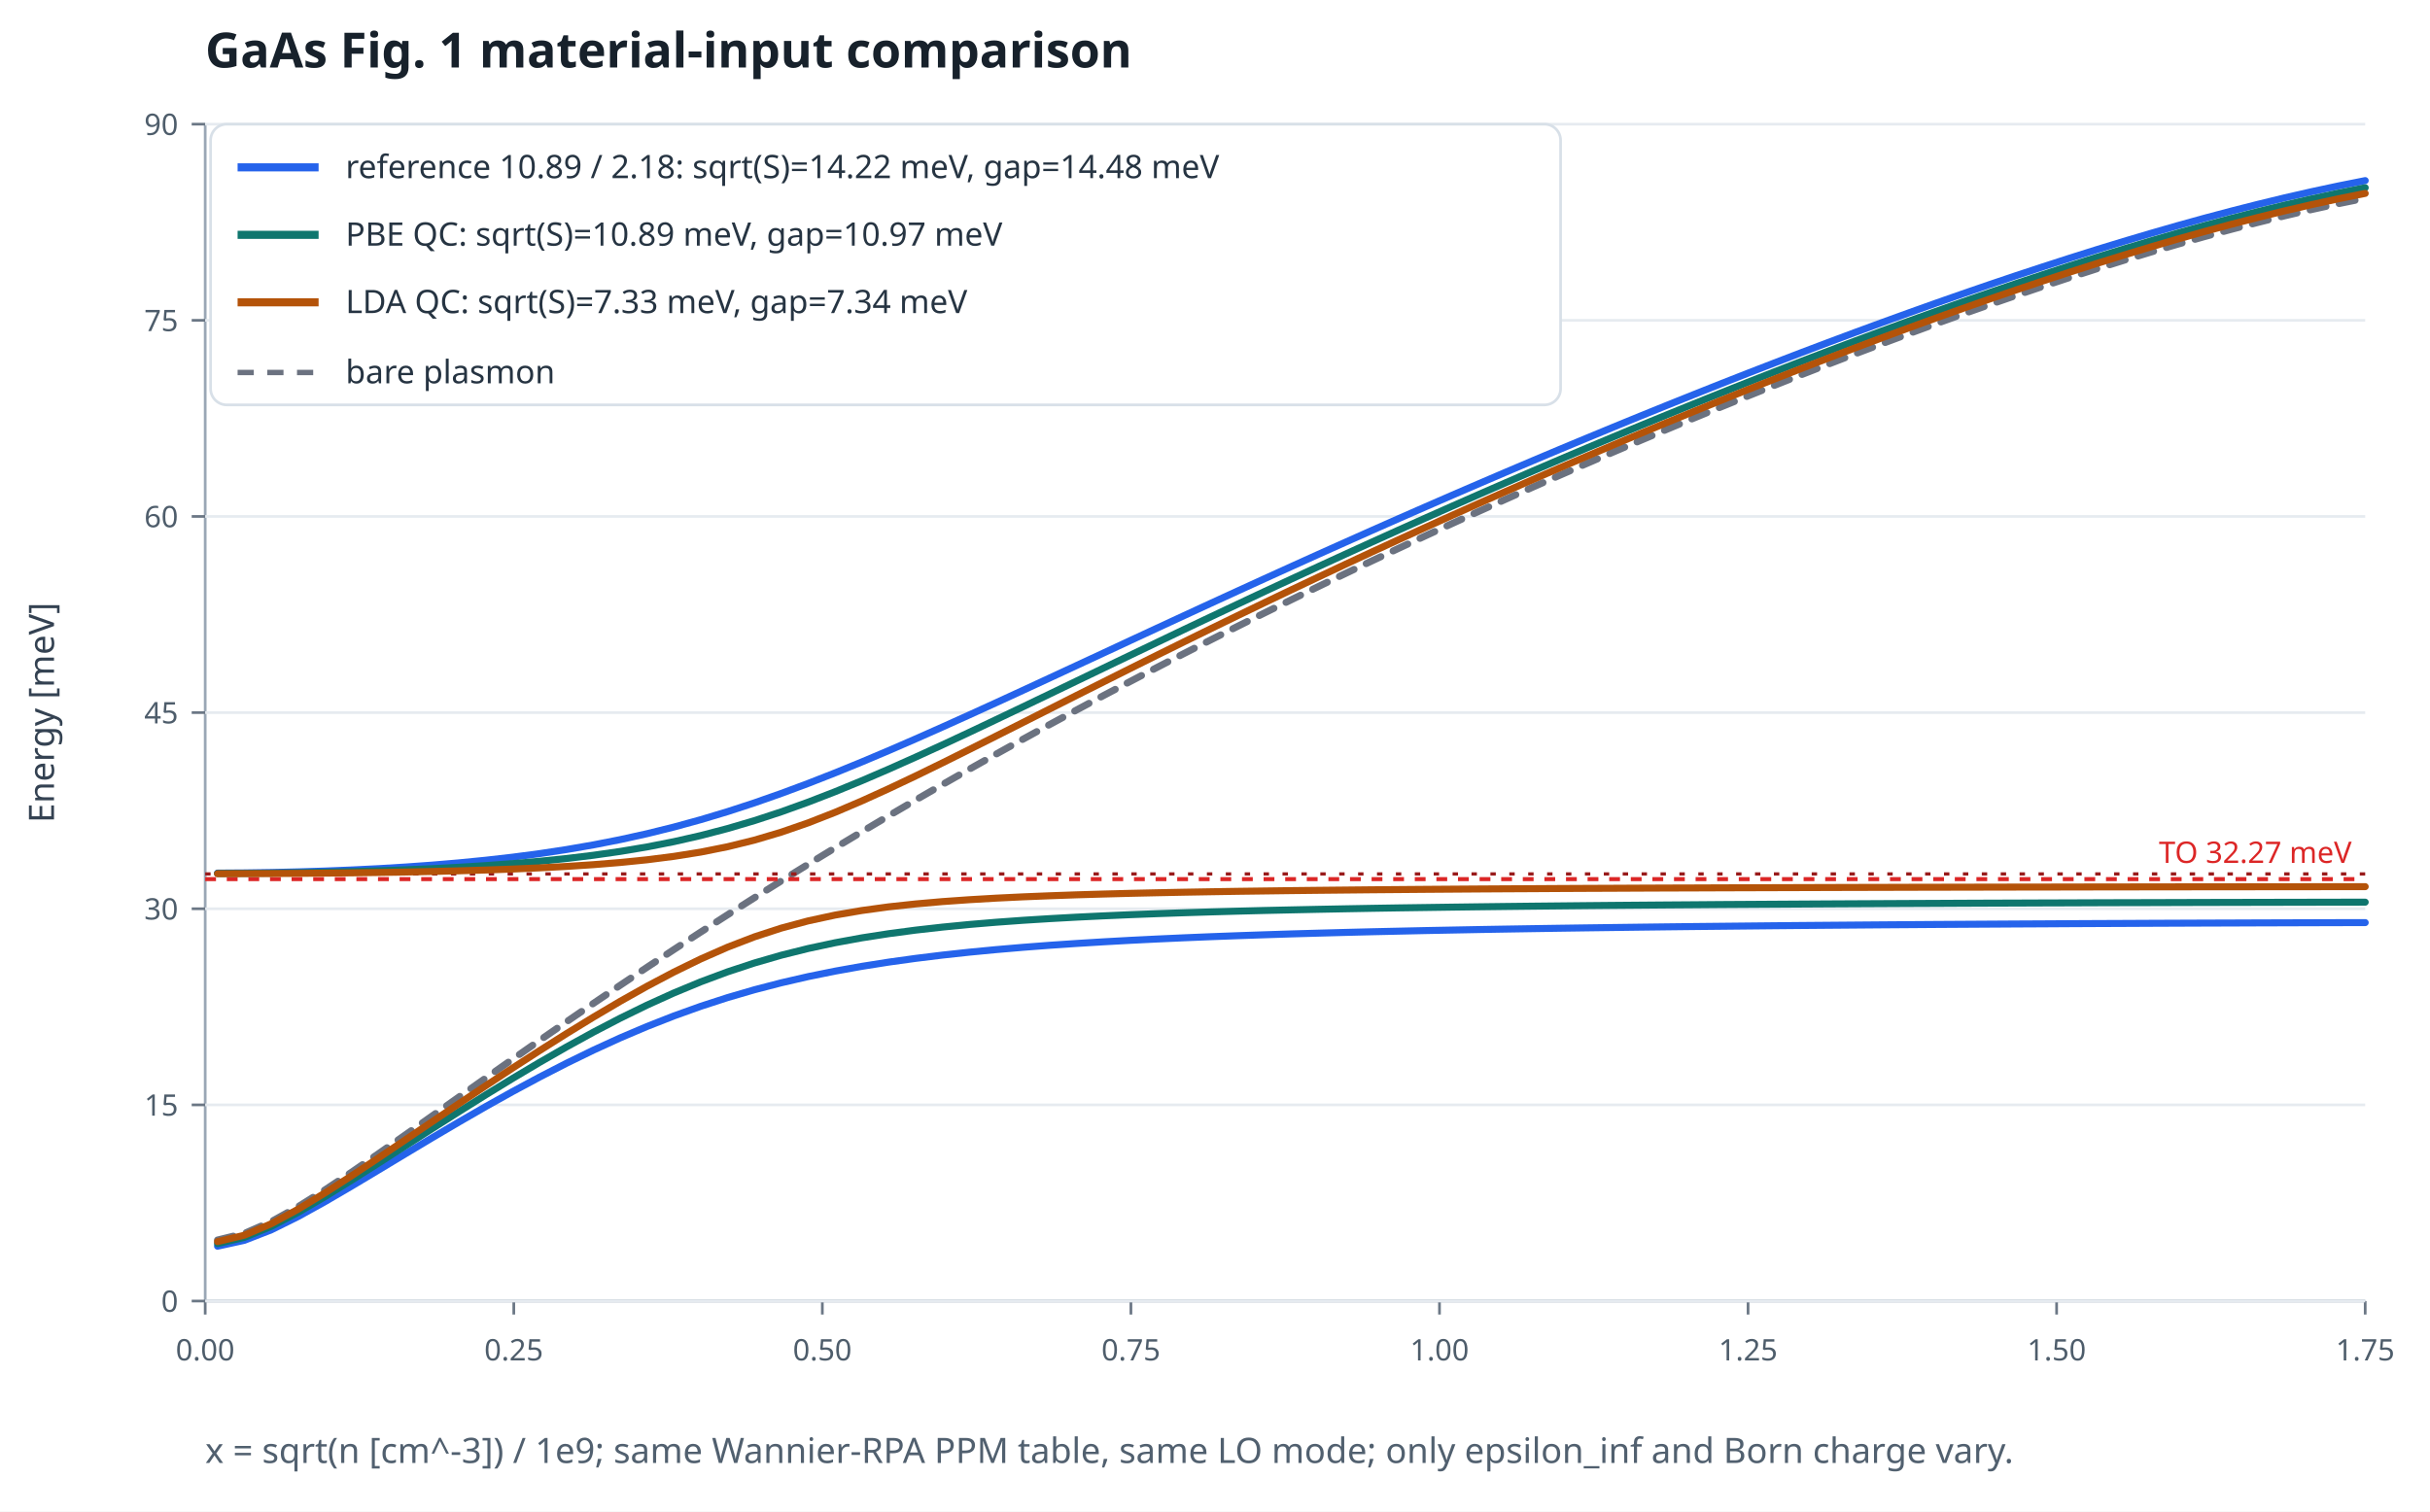
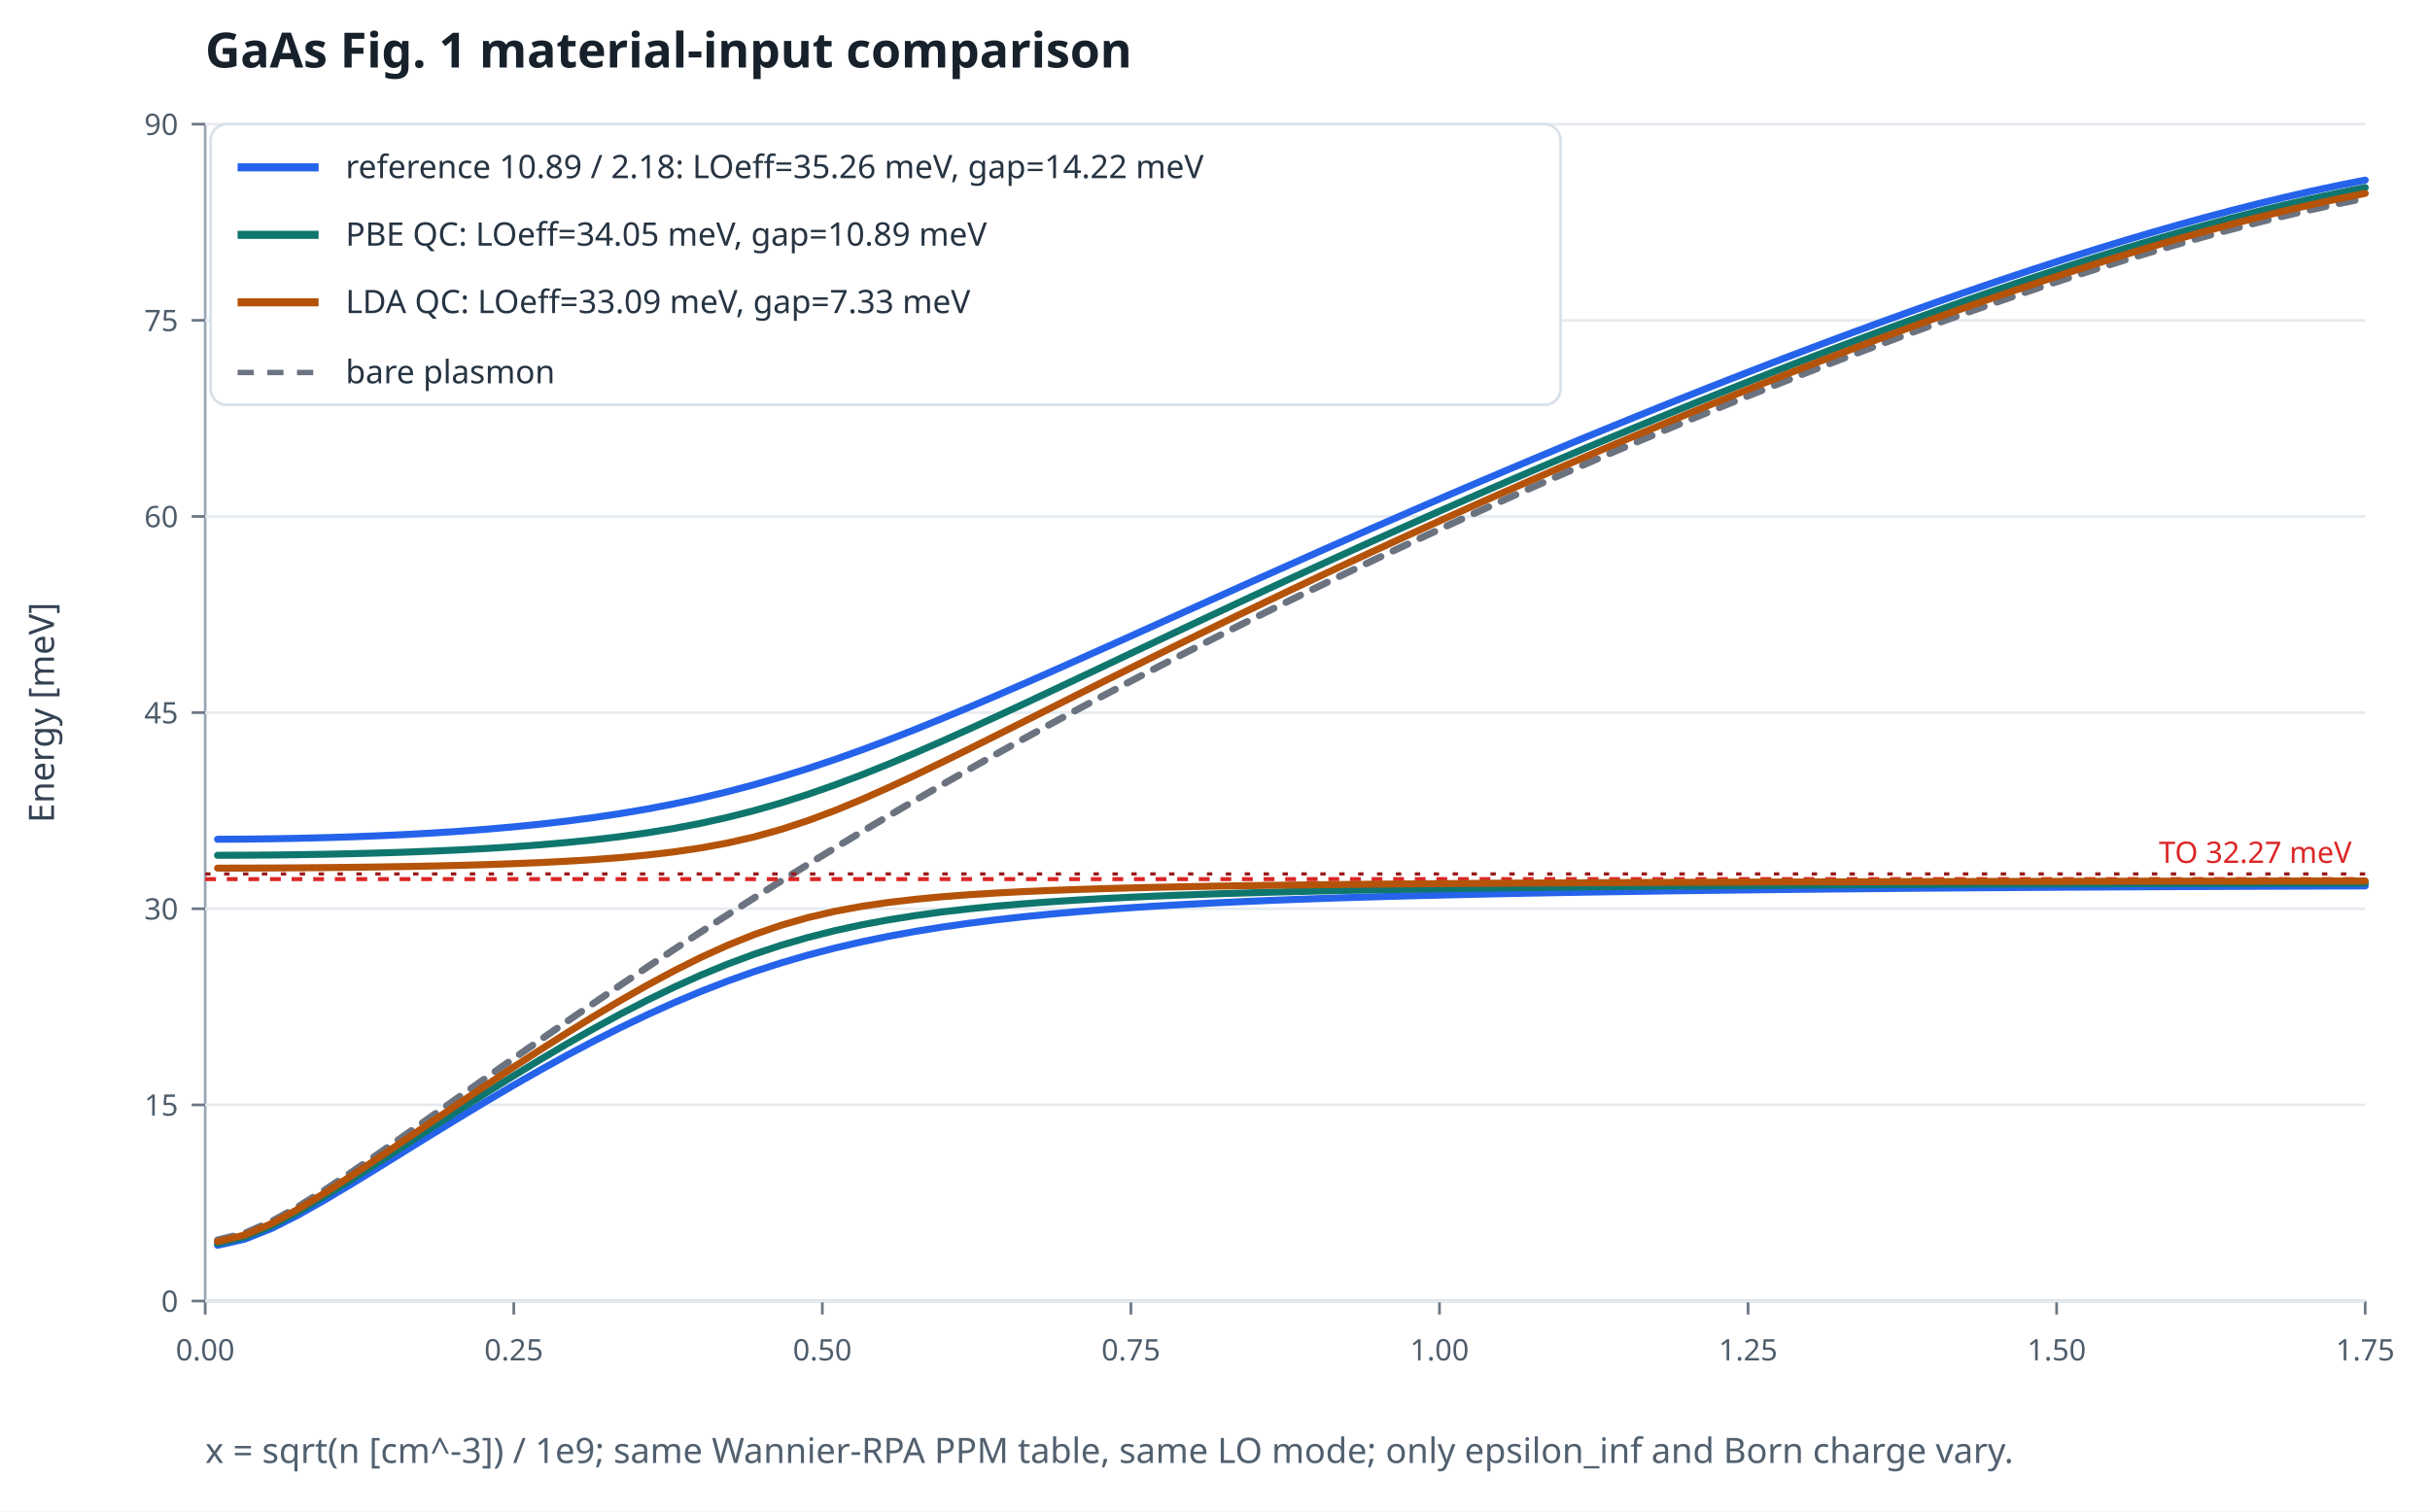
<svg xmlns="http://www.w3.org/2000/svg" width="900" height="560" viewBox="0 0 900 560" role="img" aria-labelledby="title desc">
  <rect width="100%" height="100%" fill="#ffffff" />
  <text x="76" y="25" font-family="system-ui,Segoe UI,sans-serif" font-size="18" font-weight="700" fill="#17212b">GaAs Fig. 1 material-input comparison</text>
  <text x="76" y="542" font-family="system-ui,Segoe UI,sans-serif" font-size="13" fill="#51606f">x = sqrt(n [cm^-3]) / 1e9; same Wannier-RPA PPM table, same LO mode; only epsilon_inf and Born charge vary.</text>
  <line x1="76" y1="482" x2="876" y2="482" stroke="#9aa7b5" stroke-width="1" />
  <line x1="76" y1="46" x2="76" y2="482" stroke="#9aa7b5" stroke-width="1" />
  <line x1="76.00" y1="482" x2="76.00" y2="487" stroke="#6b7785" stroke-width="1" />
  <text x="76.00" y="504" text-anchor="middle" font-family="system-ui,Segoe UI,sans-serif" font-size="11" fill="#4e5d6b">0.00</text>
  <line x1="190.29" y1="482" x2="190.29" y2="487" stroke="#6b7785" stroke-width="1" />
  <text x="190.29" y="504" text-anchor="middle" font-family="system-ui,Segoe UI,sans-serif" font-size="11" fill="#4e5d6b">0.25</text>
  <line x1="304.57" y1="482" x2="304.57" y2="487" stroke="#6b7785" stroke-width="1" />
  <text x="304.57" y="504" text-anchor="middle" font-family="system-ui,Segoe UI,sans-serif" font-size="11" fill="#4e5d6b">0.50</text>
  <line x1="418.86" y1="482" x2="418.86" y2="487" stroke="#6b7785" stroke-width="1" />
  <text x="418.86" y="504" text-anchor="middle" font-family="system-ui,Segoe UI,sans-serif" font-size="11" fill="#4e5d6b">0.75</text>
  <line x1="533.14" y1="482" x2="533.14" y2="487" stroke="#6b7785" stroke-width="1" />
  <text x="533.14" y="504" text-anchor="middle" font-family="system-ui,Segoe UI,sans-serif" font-size="11" fill="#4e5d6b">1.00</text>
  <line x1="647.43" y1="482" x2="647.43" y2="487" stroke="#6b7785" stroke-width="1" />
  <text x="647.43" y="504" text-anchor="middle" font-family="system-ui,Segoe UI,sans-serif" font-size="11" fill="#4e5d6b">1.25</text>
  <line x1="761.71" y1="482" x2="761.71" y2="487" stroke="#6b7785" stroke-width="1" />
  <text x="761.71" y="504" text-anchor="middle" font-family="system-ui,Segoe UI,sans-serif" font-size="11" fill="#4e5d6b">1.50</text>
  <line x1="876.00" y1="482" x2="876.00" y2="487" stroke="#6b7785" stroke-width="1" />
  <text x="876.00" y="504" text-anchor="middle" font-family="system-ui,Segoe UI,sans-serif" font-size="11" fill="#4e5d6b">1.75</text>
  <line x1="71" y1="482.00" x2="76" y2="482.00" stroke="#6b7785" stroke-width="1" />
  <line x1="76" y1="482.00" x2="876" y2="482.00" stroke="#e6ebf0" stroke-width="1" />
  <text x="66" y="486.00" text-anchor="end" font-family="system-ui,Segoe UI,sans-serif" font-size="11" fill="#4e5d6b">0</text>
  <line x1="71" y1="409.33" x2="76" y2="409.33" stroke="#6b7785" stroke-width="1" />
  <line x1="76" y1="409.33" x2="876" y2="409.33" stroke="#e6ebf0" stroke-width="1" />
  <text x="66" y="413.33" text-anchor="end" font-family="system-ui,Segoe UI,sans-serif" font-size="11" fill="#4e5d6b">15</text>
  <line x1="71" y1="336.67" x2="76" y2="336.67" stroke="#6b7785" stroke-width="1" />
  <line x1="76" y1="336.67" x2="876" y2="336.67" stroke="#e6ebf0" stroke-width="1" />
  <text x="66" y="340.67" text-anchor="end" font-family="system-ui,Segoe UI,sans-serif" font-size="11" fill="#4e5d6b">30</text>
  <line x1="71" y1="264.00" x2="76" y2="264.00" stroke="#6b7785" stroke-width="1" />
  <line x1="76" y1="264.00" x2="876" y2="264.00" stroke="#e6ebf0" stroke-width="1" />
  <text x="66" y="268.00" text-anchor="end" font-family="system-ui,Segoe UI,sans-serif" font-size="11" fill="#4e5d6b">45</text>
  <line x1="71" y1="191.33" x2="76" y2="191.33" stroke="#6b7785" stroke-width="1" />
  <line x1="76" y1="191.33" x2="876" y2="191.33" stroke="#e6ebf0" stroke-width="1" />
  <text x="66" y="195.33" text-anchor="end" font-family="system-ui,Segoe UI,sans-serif" font-size="11" fill="#4e5d6b">60</text>
  <line x1="71" y1="118.67" x2="76" y2="118.67" stroke="#6b7785" stroke-width="1" />
  <line x1="76" y1="118.67" x2="876" y2="118.67" stroke="#e6ebf0" stroke-width="1" />
  <text x="66" y="122.67" text-anchor="end" font-family="system-ui,Segoe UI,sans-serif" font-size="11" fill="#4e5d6b">75</text>
  <line x1="71" y1="46.00" x2="76" y2="46.00" stroke="#6b7785" stroke-width="1" />
  <line x1="76" y1="46.00" x2="876" y2="46.00" stroke="#e6ebf0" stroke-width="1" />
  <text x="66" y="50.00" text-anchor="end" font-family="system-ui,Segoe UI,sans-serif" font-size="11" fill="#4e5d6b">90</text>
  <polyline points="80.57,459.40 90.51,456.96 100.46,452.60 110.40,447.06 120.34,440.84 130.29,434.22 140.23,427.38 150.17,420.42 160.11,413.40 170.06,406.36 180.00,399.34 189.94,392.35 199.89,385.42 209.83,378.54 219.77,371.74 229.71,365.01 239.66,358.35 249.60,351.78 259.54,345.30 269.49,338.90 279.43,332.58 289.37,326.35 299.31,320.20 309.26,314.13 319.20,308.15 329.14,302.24 339.09,296.42 349.03,290.67 358.97,285.00 368.91,279.40 378.86,273.87 388.80,268.41 398.74,263.03 408.69,257.70 418.63,252.45 428.57,247.25 438.51,242.12 448.46,237.05 458.40,232.03 468.34,227.08 478.29,222.18 488.23,217.33 498.17,212.54 508.11,207.80 518.06,203.12 528.00,198.48 537.94,193.90 547.89,189.36 557.83,184.88 567.77,180.44 577.71,176.06 587.66,171.72 597.60,167.43 607.54,163.19 617.49,159.00 627.43,154.86 637.37,150.77 647.31,146.73 657.26,142.74 667.20,138.80 677.14,134.92 687.09,131.09 697.03,127.33 706.97,123.62 716.91,119.97 726.86,116.39 736.80,112.88 746.74,109.44 756.69,106.07 766.63,102.79 776.57,99.58 786.51,96.47 796.46,93.44 806.40,90.52 816.34,87.70 826.29,85.00 836.23,82.41 846.17,79.96 856.11,77.64 866.06,75.46 876.00,73.44" fill="none" stroke="#6b7280" stroke-width="2.6" stroke-linecap="round" stroke-linejoin="round" stroke-dasharray="6 5" />
  <line x1="76" y1="325.69" x2="876" y2="325.69" stroke="#dc2626" stroke-width="1.5" stroke-dasharray="4 4" />
  <text x="871" y="319.69" text-anchor="end" font-family="system-ui,Segoe UI,sans-serif" font-size="11" fill="#dc2626">TO 32.27 meV</text>
  <line x1="76" y1="323.77" x2="876" y2="323.77" stroke="#991b1b" stroke-width="1.2" stroke-dasharray="2 5" />
-   <polyline points="80.57,461.69 90.51,459.51 100.46,455.63 110.40,450.70 120.34,445.20 130.29,439.38 140.23,433.43 150.17,427.44 160.11,421.49 170.06,415.63 180.00,409.90 189.94,404.35 199.89,399.01 209.83,393.90 219.77,389.06 229.71,384.51 239.66,380.28 249.60,376.38 259.54,372.81 269.49,369.58 279.43,366.68 289.37,364.10 299.31,361.81 309.26,359.79 319.20,358.01 329.14,356.44 339.09,355.06 349.03,353.84 358.97,352.76 368.91,351.81 378.86,350.96 388.80,350.20 398.74,349.53 408.69,348.92 418.63,348.37 428.57,347.88 438.51,347.43 448.46,347.02 458.40,346.65 468.34,346.31 478.29,345.99 488.23,345.71 498.17,345.44 508.11,345.19 518.06,344.97 528.00,344.75 537.94,344.56 547.89,344.37 557.83,344.20 567.77,344.04 577.71,343.89 587.66,343.75 597.60,343.62 607.54,343.49 617.49,343.37 627.43,343.26 637.37,343.16 647.31,343.06 657.26,342.96 667.20,342.87 677.14,342.79 687.09,342.71 697.03,342.63 706.97,342.56 716.91,342.49 726.86,342.43 736.80,342.37 746.74,342.31 756.69,342.26 766.63,342.20 776.57,342.15 786.51,342.11 796.46,342.06 806.40,342.02 816.34,341.98 826.29,341.95 836.23,341.91 846.17,341.88 856.11,341.85 866.06,341.82 876.00,341.80" fill="none" stroke="#2563eb" stroke-width="2.6" stroke-linecap="round" stroke-linejoin="round" />
-   <polyline points="80.57,323.46 90.51,323.39 100.46,323.24 110.40,323.01 120.34,322.70 130.29,322.30 140.23,321.81 150.17,321.21 160.11,320.50 170.06,319.66 180.00,318.68 189.94,317.55 199.89,316.24 209.83,314.73 219.77,313.01 229.71,311.06 239.66,308.86 249.60,306.40 259.54,303.67 269.49,300.68 279.43,297.43 289.37,293.94 299.31,290.24 309.26,286.34 319.20,282.28 329.14,278.08 339.09,273.76 349.03,269.35 358.97,264.87 368.91,260.34 378.86,255.76 388.80,251.16 398.74,246.55 408.69,241.93 418.63,237.30 428.57,232.69 438.51,228.09 448.46,223.50 458.40,218.94 468.34,214.40 478.29,209.88 488.23,205.39 498.17,200.94 508.11,196.51 518.06,192.11 528.00,187.75 537.94,183.42 547.89,179.13 557.83,174.87 567.77,170.65 577.71,166.46 587.66,162.32 597.60,158.21 607.54,154.14 617.49,150.11 627.43,146.13 637.37,142.18 647.31,138.28 657.26,134.43 667.20,130.62 677.14,126.86 687.09,123.15 697.03,119.50 706.97,115.90 716.91,112.35 726.86,108.87 736.80,105.45 746.74,102.10 756.69,98.82 766.63,95.61 776.57,92.48 786.51,89.44 796.46,86.49 806.40,83.63 816.34,80.87 826.29,78.23 836.23,75.70 846.17,73.29 856.11,71.02 866.06,68.89 876.00,66.91" fill="none" stroke="#2563eb" stroke-width="2.6" stroke-linecap="round" stroke-linejoin="round" />
-   <polyline points="80.57,460.72 90.51,458.42 100.46,454.34 110.40,449.16 120.34,443.35 130.29,437.20 140.23,430.88 150.17,424.49 160.11,418.11 170.06,411.79 180.00,405.56 189.94,399.48 199.89,393.56 209.83,387.86 219.77,382.40 229.71,377.22 239.66,372.36 249.60,367.86 259.54,363.74 269.49,360.04 279.43,356.76 289.37,353.88 299.31,351.40 309.26,349.27 319.20,347.45 329.14,345.91 339.09,344.59 349.03,343.47 358.97,342.50 368.91,341.67 378.86,340.95 388.80,340.33 398.74,339.78 408.69,339.30 418.63,338.87 428.57,338.49 438.51,338.15 448.46,337.84 458.40,337.56 468.34,337.31 478.29,337.09 488.23,336.88 498.17,336.69 508.11,336.51 518.06,336.35 528.00,336.21 537.94,336.07 547.89,335.94 557.83,335.82 567.77,335.71 577.71,335.61 587.66,335.51 597.60,335.42 607.54,335.34 617.49,335.26 627.43,335.19 637.37,335.11 647.31,335.05 657.26,334.99 667.20,334.93 677.14,334.87 687.09,334.82 697.03,334.77 706.97,334.72 716.91,334.68 726.86,334.63 736.80,334.59 746.74,334.56 756.69,334.52 766.63,334.49 776.57,334.45 786.51,334.42 796.46,334.40 806.40,334.37 816.34,334.34 826.29,334.32 836.23,334.30 846.17,334.28 856.11,334.26 866.06,334.24 876.00,334.23" fill="none" stroke="#0f766e" stroke-width="2.6" stroke-linecap="round" stroke-linejoin="round" />
-   <polyline points="80.57,323.59 90.51,323.54 100.46,323.46 110.40,323.32 120.34,323.14 130.29,322.90 140.23,322.60 150.17,322.24 160.11,321.81 170.06,321.29 180.00,320.67 189.94,319.94 199.89,319.08 209.83,318.06 219.77,316.85 229.71,315.43 239.66,313.76 249.60,311.81 259.54,309.55 269.49,306.95 279.43,304.02 289.37,300.75 299.31,297.17 309.26,293.32 319.20,289.23 329.14,284.95 339.09,280.51 349.03,275.96 358.97,271.32 368.91,266.61 378.86,261.86 388.80,257.09 398.74,252.30 408.69,247.52 418.63,242.74 428.57,237.98 438.51,233.23 448.46,228.51 458.40,223.82 468.34,219.15 478.29,214.52 488.23,209.92 498.17,205.36 508.11,200.83 518.06,196.34 528.00,191.89 537.94,187.48 547.89,183.10 557.83,178.77 567.77,174.47 577.71,170.22 587.66,166.00 597.60,161.83 607.54,157.70 617.49,153.62 627.43,149.58 637.37,145.58 647.31,141.63 657.26,137.73 667.20,133.87 677.14,130.07 687.09,126.32 697.03,122.62 706.97,118.98 716.91,115.40 726.86,111.88 736.80,108.43 746.74,105.04 756.69,101.73 766.63,98.49 776.57,95.33 786.51,92.26 796.46,89.28 806.40,86.40 816.34,83.62 826.29,80.95 836.23,78.40 846.17,75.98 856.11,73.69 866.06,71.54 876.00,69.54" fill="none" stroke="#0f766e" stroke-width="2.6" stroke-linecap="round" stroke-linejoin="round" />
-   <polyline points="80.57,459.99 90.51,457.61 100.46,453.38 110.40,448.00 120.34,441.96 130.29,435.56 140.23,428.95 150.17,422.25 160.11,415.53 170.06,408.82 180.00,402.18 189.94,395.63 199.89,389.20 209.83,382.92 219.77,376.83 229.71,370.96 239.66,365.37 249.60,360.12 259.54,355.27 269.49,350.90 279.43,347.08 289.37,343.84 299.31,341.17 309.26,339.02 319.20,337.32 329.14,335.96 339.09,334.89 349.03,334.02 358.97,333.32 368.91,332.74 378.86,332.26 388.80,331.86 398.74,331.51 408.69,331.22 418.63,330.96 428.57,330.74 438.51,330.54 448.46,330.37 458.40,330.21 468.34,330.08 478.29,329.95 488.23,329.84 498.17,329.74 508.11,329.64 518.06,329.56 528.00,329.48 537.94,329.41 547.89,329.34 557.83,329.28 567.77,329.23 577.71,329.17 587.66,329.12 597.60,329.08 607.54,329.03 617.49,328.99 627.43,328.96 637.37,328.92 647.31,328.89 657.26,328.86 667.20,328.83 677.14,328.80 687.09,328.77 697.03,328.75 706.97,328.72 716.91,328.70 726.86,328.68 736.80,328.66 746.74,328.64 756.69,328.63 766.63,328.61 776.57,328.59 786.51,328.58 796.46,328.56 806.40,328.55 816.34,328.54 826.29,328.53 836.23,328.52 846.17,328.51 856.11,328.50 866.06,328.49 876.00,328.48" fill="none" stroke="#b45309" stroke-width="2.6" stroke-linecap="round" stroke-linejoin="round" />
-   <polyline points="80.57,323.69 90.51,323.67 100.46,323.63 110.40,323.56 120.34,323.48 130.29,323.37 140.23,323.23 150.17,323.07 160.11,322.86 170.06,322.61 180.00,322.32 189.94,321.96 199.89,321.52 209.83,320.99 219.77,320.34 229.71,319.53 239.66,318.53 249.60,317.26 259.54,315.68 269.49,313.69 279.43,311.24 289.37,308.29 299.31,304.85 309.26,300.96 319.20,296.72 329.14,292.20 339.09,287.49 349.03,282.64 358.97,277.69 368.91,272.70 378.86,267.68 388.80,262.65 398.74,257.63 408.69,252.63 418.63,247.65 428.57,242.70 438.51,237.79 448.46,232.91 458.40,228.07 468.34,223.27 478.29,218.51 488.23,213.80 498.17,209.12 508.11,204.49 518.06,199.91 528.00,195.37 537.94,190.87 547.89,186.42 557.83,182.01 567.77,177.64 577.71,173.32 587.66,169.05 597.60,164.82 607.54,160.63 617.49,156.49 627.43,152.40 637.37,148.35 647.31,144.36 657.26,140.41 667.20,136.51 677.14,132.67 687.09,128.88 697.03,125.15 706.97,121.47 716.91,117.86 726.86,114.31 736.80,110.82 746.74,107.41 756.69,104.07 766.63,100.80 776.57,97.62 786.51,94.53 796.46,91.52 806.40,88.62 816.34,85.82 826.29,83.13 836.23,80.57 846.17,78.12 856.11,75.82 866.06,73.65 876.00,71.65" fill="none" stroke="#b45309" stroke-width="2.6" stroke-linecap="round" stroke-linejoin="round" />
+   <polyline points="80.57,461.35 90.51,459.12 100.46,455.17 110.40,450.14 120.34,444.52 130.29,438.57 140.23,432.47 150.17,426.30 160.11,420.15 170.06,414.06 180.00,408.07 189.94,402.22 199.89,396.54 209.83,391.04 219.77,385.77 229.71,380.74 239.66,375.97 249.60,371.49 259.54,367.32 269.49,363.46 279.43,359.92 289.37,356.71 299.31,353.81 309.26,351.22 319.20,348.91 329.14,346.86 339.09,345.05 349.03,343.44 358.97,342.03 368.91,340.77 378.86,339.66 388.80,338.67 398.74,337.79 408.69,337.00 418.63,336.29 428.57,335.66 438.51,335.09 448.46,334.57 458.40,334.10 468.34,333.67 478.29,333.27 488.23,332.91 498.17,332.58 508.11,332.28 518.06,332.00 528.00,331.74 537.94,331.50 547.89,331.27 557.83,331.06 567.77,330.87 577.71,330.69 587.66,330.52 597.60,330.36 607.54,330.21 617.49,330.06 627.43,329.93 637.37,329.81 647.31,329.69 657.26,329.58 667.20,329.47 677.14,329.37 687.09,329.28 697.03,329.19 706.97,329.10 716.91,329.02 726.86,328.95 736.80,328.88 746.74,328.81 756.69,328.74 766.63,328.68 776.57,328.63 786.51,328.57 796.46,328.52 806.40,328.47 816.34,328.43 826.29,328.39 836.23,328.35 846.17,328.31 856.11,328.28 866.06,328.24 876.00,328.22" fill="none" stroke="#2563eb" stroke-width="2.6" stroke-linecap="round" stroke-linejoin="round" />
+   <polyline points="80.57,310.93 90.51,310.87 100.46,310.75 110.40,310.57 120.34,310.33 130.29,310.02 140.23,309.63 150.17,309.17 160.11,308.62 170.06,307.97 180.00,307.22 189.94,306.35 199.89,305.35 209.83,304.20 219.77,302.90 229.71,301.41 239.66,299.72 249.60,297.81 259.54,295.68 269.49,293.30 279.43,290.68 289.37,287.80 299.31,284.69 309.26,281.36 319.20,277.81 329.14,274.08 339.09,270.19 349.03,266.15 358.97,262.01 368.91,257.76 378.86,253.45 388.80,249.07 398.74,244.65 408.69,240.20 418.63,235.74 428.57,231.26 438.51,226.77 448.46,222.29 458.40,217.82 468.34,213.37 478.29,208.93 488.23,204.50 498.17,200.11 508.11,195.73 518.06,191.39 528.00,187.07 537.94,182.78 547.89,178.52 557.83,174.30 567.77,170.11 577.71,165.95 587.66,161.83 597.60,157.75 607.54,153.70 617.49,149.70 627.43,145.73 637.37,141.80 647.31,137.92 657.26,134.08 667.20,130.29 677.14,126.54 687.09,122.85 697.03,119.20 706.97,115.61 716.91,112.08 726.86,108.60 736.80,105.19 746.74,101.85 756.69,98.57 766.63,95.37 776.57,92.25 786.51,89.22 796.46,86.27 806.40,83.42 816.34,80.67 826.29,78.03 836.23,75.50 846.17,73.10 856.11,70.83 866.06,68.70 876.00,66.73" fill="none" stroke="#2563eb" stroke-width="2.6" stroke-linecap="round" stroke-linejoin="round" />
+   <polyline points="80.57,460.61 90.51,458.30 100.46,454.19 110.40,448.98 120.34,443.13 130.29,436.94 140.23,430.56 150.17,424.12 160.11,417.66 170.06,411.25 180.00,404.93 189.94,398.73 199.89,392.67 209.83,386.80 219.77,381.14 229.71,375.72 239.66,370.58 249.60,365.75 259.54,361.27 269.49,357.17 279.43,353.47 289.37,350.17 299.31,347.28 309.26,344.77 319.20,342.61 329.14,340.77 339.09,339.19 349.03,337.84 358.97,336.69 368.91,335.70 378.86,334.85 388.80,334.11 398.74,333.46 408.69,332.90 418.63,332.40 428.57,331.96 438.51,331.57 448.46,331.21 458.40,330.90 468.34,330.61 478.29,330.35 488.23,330.12 498.17,329.90 508.11,329.71 518.06,329.53 528.00,329.36 537.94,329.21 547.89,329.07 557.83,328.94 567.77,328.81 577.71,328.70 587.66,328.59 597.60,328.49 607.54,328.40 617.49,328.31 627.43,328.23 637.37,328.15 647.31,328.08 657.26,328.01 667.20,327.95 677.14,327.89 687.09,327.83 697.03,327.78 706.97,327.72 716.91,327.68 726.86,327.63 736.80,327.59 746.74,327.55 756.69,327.51 766.63,327.47 776.57,327.43 786.51,327.40 796.46,327.37 806.40,327.34 816.34,327.31 826.29,327.29 836.23,327.27 846.17,327.24 856.11,327.22 866.06,327.20 876.00,327.19" fill="none" stroke="#0f766e" stroke-width="2.6" stroke-linecap="round" stroke-linejoin="round" />
+   <polyline points="80.57,316.87 90.51,316.83 100.46,316.76 110.40,316.64 120.34,316.48 130.29,316.27 140.23,316.01 150.17,315.70 160.11,315.32 170.06,314.87 180.00,314.35 189.94,313.72 199.89,312.99 209.83,312.13 219.77,311.12 229.71,309.94 239.66,308.54 249.60,306.91 259.54,305.01 269.49,302.80 279.43,300.28 289.37,297.43 299.31,294.26 309.26,290.78 319.20,287.04 329.14,283.05 339.09,278.87 349.03,274.54 358.97,270.08 368.91,265.53 378.86,260.92 388.80,256.25 398.74,251.56 408.69,246.86 418.63,242.15 428.57,237.44 438.51,232.75 448.46,228.07 458.40,223.41 468.34,218.78 478.29,214.18 488.23,209.61 498.17,205.07 508.11,200.56 518.06,196.09 528.00,191.66 537.94,187.26 547.89,182.90 557.83,178.57 567.77,174.29 577.71,170.05 587.66,165.84 597.60,161.68 607.54,157.56 617.49,153.48 627.43,149.45 637.37,145.46 647.31,141.51 657.26,137.61 667.20,133.76 677.14,129.96 687.09,126.22 697.03,122.52 706.97,118.89 716.91,115.31 726.86,111.79 736.80,108.34 746.74,104.96 756.69,101.65 766.63,98.41 776.57,95.26 786.51,92.19 796.46,89.21 806.40,86.33 816.34,83.56 826.29,80.89 836.23,78.34 846.17,75.92 856.11,73.63 866.06,71.48 876.00,69.48" fill="none" stroke="#0f766e" stroke-width="2.6" stroke-linecap="round" stroke-linejoin="round" />
+   <polyline points="80.57,459.97 90.51,457.59 100.46,453.36 110.40,447.97 120.34,441.93 130.29,435.52 140.23,428.91 150.17,422.20 160.11,415.46 170.06,408.74 180.00,402.09 189.94,395.51 199.89,389.06 209.83,382.75 219.77,376.61 229.71,370.69 239.66,365.03 249.60,359.68 259.54,354.71 269.49,350.19 279.43,346.19 289.37,342.77 299.31,339.92 309.26,337.61 319.20,335.77 329.14,334.31 339.09,333.15 349.03,332.21 358.97,331.46 368.91,330.84 378.86,330.33 388.80,329.90 398.74,329.53 408.69,329.22 418.63,328.95 428.57,328.72 438.51,328.51 448.46,328.33 458.40,328.17 468.34,328.02 478.29,327.89 488.23,327.78 498.17,327.67 508.11,327.57 518.06,327.49 528.00,327.40 537.94,327.33 547.89,327.26 557.83,327.20 567.77,327.14 577.71,327.09 587.66,327.03 597.60,326.99 607.54,326.94 617.49,326.90 627.43,326.86 637.37,326.83 647.31,326.79 657.26,326.76 667.20,326.73 677.14,326.70 687.09,326.67 697.03,326.65 706.97,326.62 716.91,326.60 726.86,326.58 736.80,326.56 746.74,326.54 756.69,326.52 766.63,326.51 776.57,326.49 786.51,326.47 796.46,326.46 806.40,326.45 816.34,326.43 826.29,326.42 836.23,326.41 846.17,326.40 856.11,326.39 866.06,326.38 876.00,326.37" fill="none" stroke="#b45309" stroke-width="2.6" stroke-linecap="round" stroke-linejoin="round" />
+   <polyline points="80.57,321.62 90.51,321.61 100.46,321.57 110.40,321.51 120.34,321.43 130.29,321.32 140.23,321.19 150.17,321.03 160.11,320.84 170.06,320.60 180.00,320.32 189.94,319.98 199.89,319.57 209.83,319.07 219.77,318.46 229.71,317.71 239.66,316.77 249.60,315.60 259.54,314.14 269.49,312.30 279.43,310.02 289.37,307.25 299.31,303.98 309.26,300.26 319.20,296.16 329.14,291.75 339.09,287.12 349.03,282.34 358.97,277.45 368.91,272.49 378.86,267.51 388.80,262.50 398.74,257.50 408.69,252.52 418.63,247.55 428.57,242.61 438.51,237.71 448.46,232.84 458.40,228.00 468.34,223.21 478.29,218.46 488.23,213.75 498.17,209.08 508.11,204.45 518.06,199.87 528.00,195.33 537.94,190.84 547.89,186.39 557.83,181.98 567.77,177.62 577.71,173.30 587.66,169.02 597.60,164.79 607.54,160.61 617.49,156.47 627.43,152.38 637.37,148.34 647.31,144.34 657.26,140.39 667.20,136.50 677.14,132.66 687.09,128.87 697.03,125.13 706.97,121.46 716.91,117.84 726.86,114.29 736.80,110.81 746.74,107.40 756.69,104.05 766.63,100.79 776.57,97.61 786.51,94.52 796.46,91.51 806.40,88.61 816.34,85.81 826.29,83.13 836.23,80.56 846.17,78.12 856.11,75.81 866.06,73.65 876.00,71.64" fill="none" stroke="#b45309" stroke-width="2.6" stroke-linecap="round" stroke-linejoin="round" />
  <rect x="78" y="46" width="500" height="104" rx="6" fill="#ffffff" stroke="#d8e0e8" />
  <line x1="88" y1="62" x2="118" y2="62" stroke="#2563eb" stroke-width="3" />
-   <text x="128" y="66" font-family="system-ui,Segoe UI,sans-serif" font-size="12" fill="#263442">reference 10.89 / 2.18: sqrt(S)=14.22 meV, gap=14.48 meV</text>
+   <text x="128" y="66" font-family="system-ui,Segoe UI,sans-serif" font-size="12" fill="#263442">reference 10.89 / 2.18: LOeff=35.26 meV, gap=14.22 meV</text>
  <line x1="88" y1="87" x2="118" y2="87" stroke="#0f766e" stroke-width="3" />
-   <text x="128" y="91" font-family="system-ui,Segoe UI,sans-serif" font-size="12" fill="#263442">PBE QC: sqrt(S)=10.89 meV, gap=10.97 meV</text>
+   <text x="128" y="91" font-family="system-ui,Segoe UI,sans-serif" font-size="12" fill="#263442">PBE QC: LOeff=34.05 meV, gap=10.89 meV</text>
  <line x1="88" y1="112" x2="118" y2="112" stroke="#b45309" stroke-width="3" />
-   <text x="128" y="116" font-family="system-ui,Segoe UI,sans-serif" font-size="12" fill="#263442">LDA QC: sqrt(S)=7.33 meV, gap=7.34 meV</text>
+   <text x="128" y="116" font-family="system-ui,Segoe UI,sans-serif" font-size="12" fill="#263442">LDA QC: LOeff=33.09 meV, gap=7.33 meV</text>
  <line x1="88" y1="138" x2="118" y2="138" stroke="#6b7280" stroke-width="2" stroke-dasharray="6 5" />
  <text x="128" y="142" font-family="system-ui,Segoe UI,sans-serif" font-size="12" fill="#263442">bare plasmon</text>
  <text transform="translate(20,264.00) rotate(-90)" text-anchor="middle" font-family="system-ui,Segoe UI,sans-serif" font-size="13" fill="#344252">Energy [meV]</text>
</svg>
